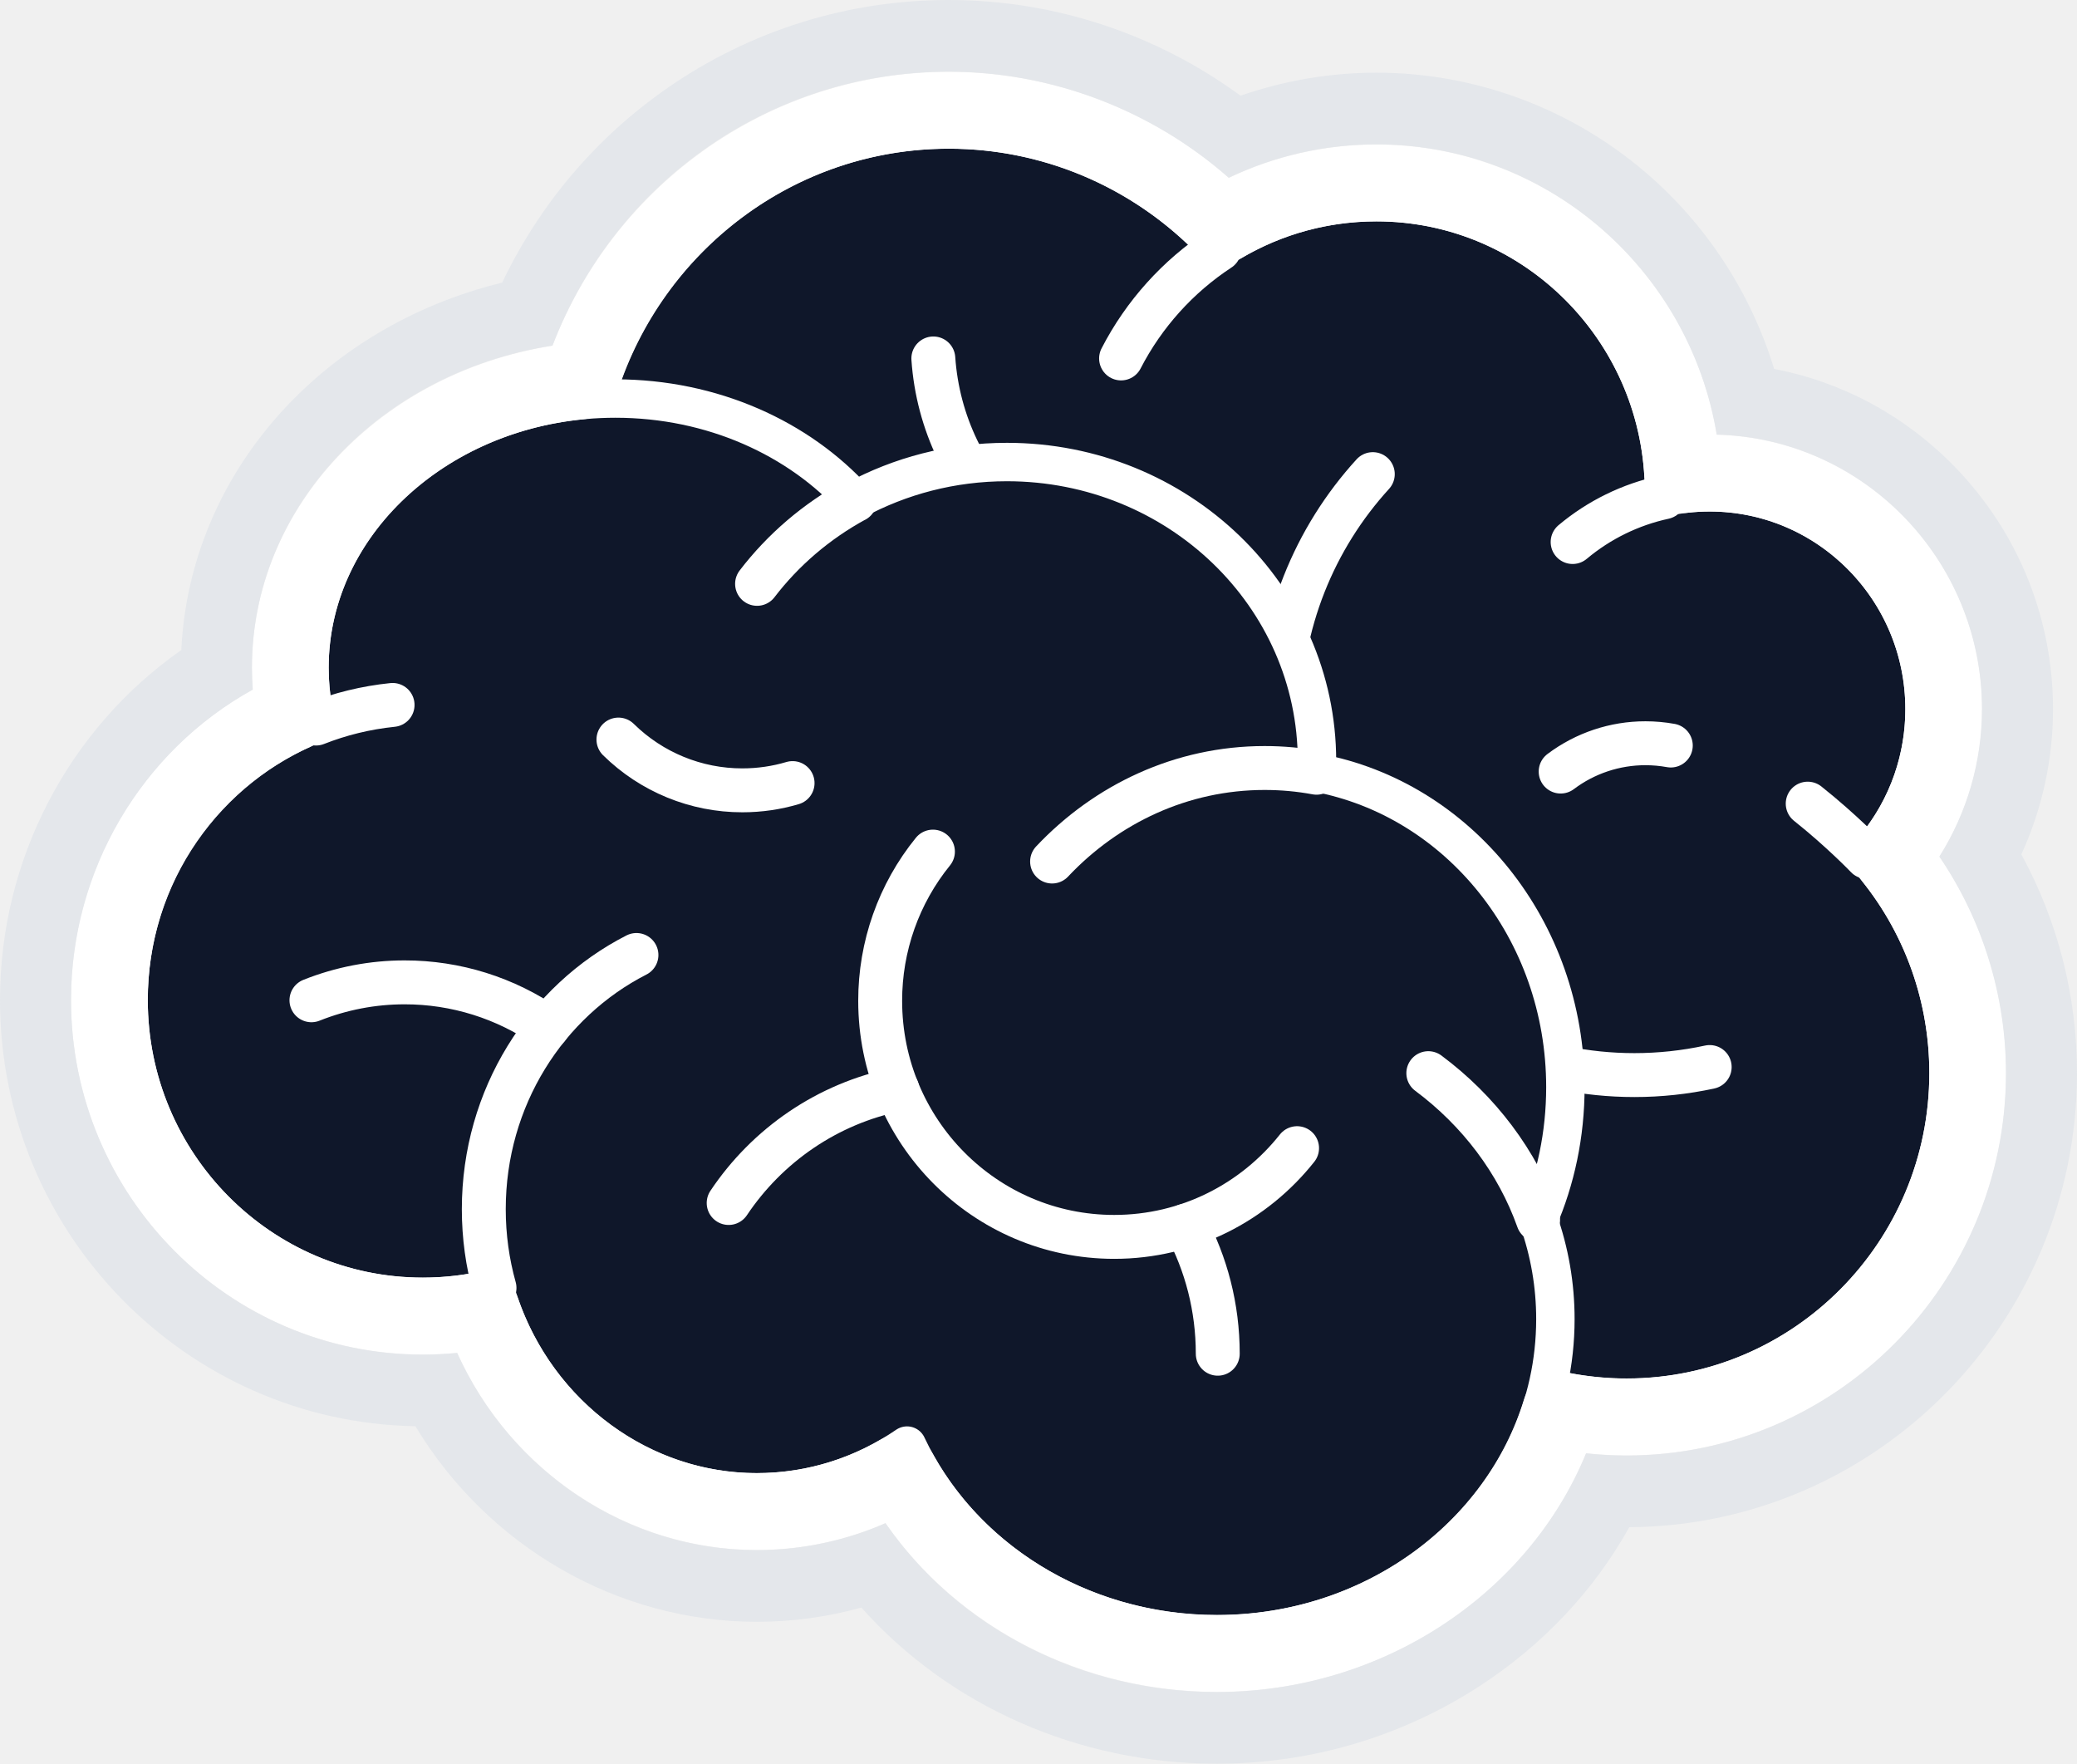
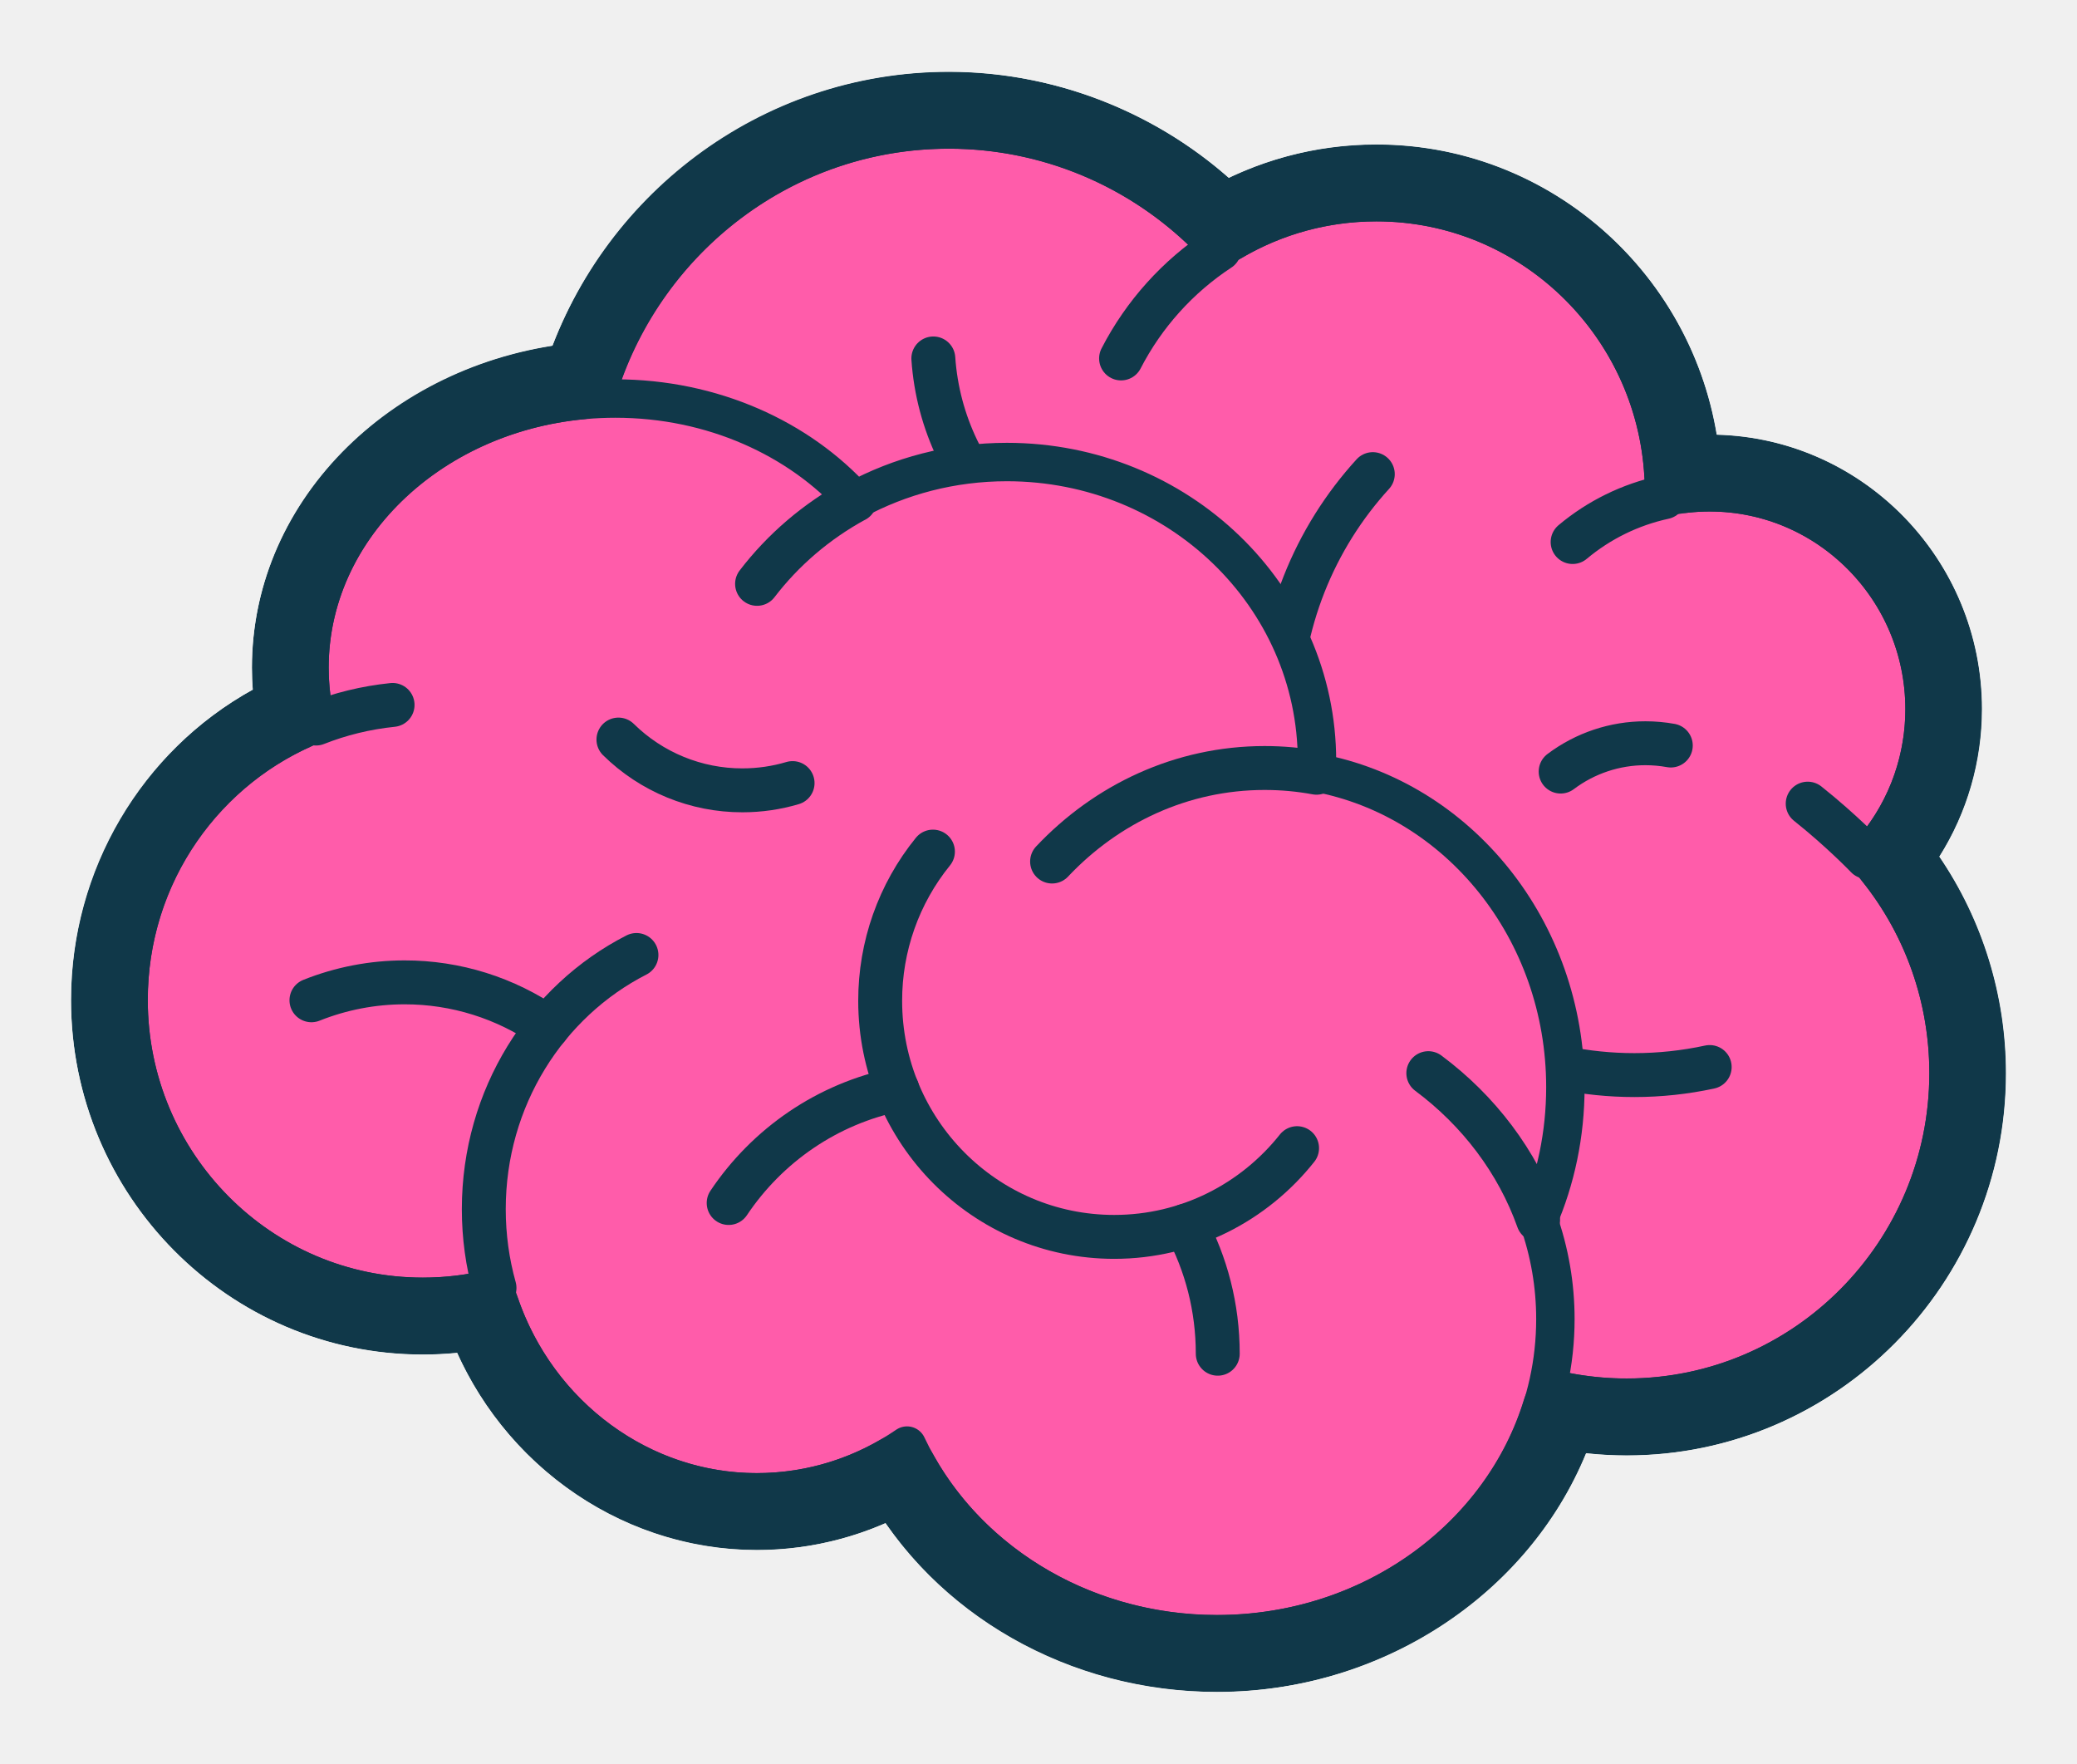
<svg xmlns="http://www.w3.org/2000/svg" width="212" height="180" viewBox="0 0 212 180" fill="none">
-   <g clip-path="url(#clip0_27377_6125)">
-     <path d="M198.892 109.523C198.892 113.669 198.139 117.634 196.762 121.29C192.048 133.777 180.071 142.648 166.035 142.648C151.671 142.648 139.465 133.356 134.996 120.407C108.46 122.33 93.286 110.372 86.977 87.58C71.039 83.21 59.324 68.518 59.324 51.064C59.324 39.775 64.227 29.639 72.004 22.71C78.62 16.804 87.323 13.221 96.856 13.221C107.778 13.221 117.613 17.922 124.463 25.438C129.071 22.4 134.577 20.639 140.491 20.639C144.618 20.639 148.552 21.5 152.117 23.053C162.431 27.541 169.684 37.823 169.845 49.832C169.851 49.973 169.851 50.108 169.851 50.249L169.845 50.749V50.755C171.345 50.423 172.901 50.249 174.503 50.249C181.655 50.249 188.009 53.703 192.013 59.046H192.02C194.797 62.753 196.443 67.371 196.443 72.377C196.453 77.569 194.639 82.596 191.322 86.568C191.073 86.874 190.814 87.172 190.546 87.462C195.74 93.317 198.892 101.052 198.892 109.523" fill="#0F172A" />
-     <path d="M140.122 48.388C134.178 54.902 130.547 63.597 130.547 73.147C130.547 93.346 146.788 109.721 166.82 109.721C169.405 109.722 171.982 109.446 174.509 108.898M95.266 36.582C96.173 49.791 107.088 60.223 120.419 60.223M160.518 55.318C163.214 53.059 166.412 51.492 169.839 50.751M124.458 25.434C120.235 28.206 116.765 32.048 114.428 36.582" stroke="white" stroke-width="4.482" stroke-miterlimit="10" stroke-linecap="round" stroke-linejoin="round" />
-     <path d="M198.888 109.517C198.888 127.814 184.178 142.642 166.031 142.642C151.667 142.642 139.461 133.35 134.992 120.401C108.456 122.324 93.282 110.366 86.973 87.574C71.035 83.204 59.32 68.513 59.32 51.058C59.32 30.157 76.122 13.215 96.852 13.215C107.774 13.215 117.609 17.916 124.46 25.432C129.067 22.394 134.573 20.633 140.487 20.633C156.703 20.633 169.847 33.892 169.847 50.243L169.841 50.744V50.749C171.341 50.417 172.898 50.243 174.499 50.243C186.615 50.243 196.439 60.148 196.439 72.371C196.439 78.204 194.202 83.502 190.542 87.456C195.736 93.312 198.888 101.046 198.888 109.517L198.888 109.517Z" stroke="white" stroke-width="3.921" stroke-miterlimit="10" stroke-linejoin="round" />
-     <path d="M190.544 87.456C190.544 87.456 187.997 84.791 184.513 82.018M92.569 147.53C91.131 144.501 90.211 141.249 89.848 137.91" stroke="white" stroke-width="4.482" stroke-miterlimit="10" stroke-linecap="round" stroke-linejoin="round" />
-     <path d="M156.992 124.493C158.153 127.742 158.746 131.17 158.743 134.623C158.743 152.387 143.28 166.78 124.201 166.78C110.054 166.78 97.898 158.866 92.565 147.532C88.17 150.542 82.898 152.297 77.236 152.297C64.54 152.297 53.828 143.488 50.47 131.44C48.073 132.042 45.611 132.347 43.14 132.345C26.555 132.345 13.105 118.789 13.105 102.061C13.105 89.214 21.044 78.234 32.245 73.841C31.805 72.002 31.57 70.096 31.57 68.138C31.57 52.968 45.55 40.672 62.799 40.672C72.701 40.672 81.536 44.732 87.254 51.055C91.84 48.574 97.129 47.152 102.763 47.152C120.24 47.152 134.409 60.815 134.409 77.666C134.411 78.064 134.402 78.461 134.381 78.858C148.802 81.524 159.763 94.878 159.763 110.954C159.763 115.785 158.776 120.37 156.992 124.492" fill="#0F172A" />
-     <path d="M145.789 109.524C150.937 113.359 154.877 118.546 156.996 124.497M50.475 131.443C49.761 128.89 49.381 126.195 49.381 123.405C49.381 112.02 55.735 102.172 64.963 97.464M40.071 71.944C37.338 72.225 34.716 72.872 32.25 73.845M87.266 51.064L87.259 51.059M87.259 51.059C83.338 53.196 79.935 56.11 77.274 59.587" stroke="white" stroke-width="4.482" stroke-miterlimit="10" stroke-linecap="round" stroke-linejoin="round" />
-     <path d="M157.008 124.495C158.169 127.744 158.761 131.172 158.759 134.625C158.759 152.389 143.295 166.782 124.216 166.782C110.07 166.782 97.914 158.868 92.581 147.534C88.186 150.544 82.913 152.298 77.251 152.298C64.555 152.298 53.844 143.49 50.486 131.442C48.089 132.044 45.627 132.349 43.156 132.347C26.571 132.347 13.121 118.791 13.121 102.063C13.121 89.216 21.059 78.236 32.261 73.843C31.82 72.004 31.586 70.097 31.586 68.14C31.586 52.97 45.566 40.674 62.814 40.674C72.716 40.674 81.552 44.734 87.27 51.057C91.856 48.576 97.144 47.154 102.779 47.154C120.256 47.154 134.425 60.816 134.425 77.668C134.427 78.066 134.417 78.463 134.397 78.86C148.818 81.526 159.779 94.88 159.779 110.956C159.779 115.787 158.792 120.372 157.007 124.494L157.008 124.495Z" stroke="white" stroke-width="3.921" stroke-miterlimit="10" stroke-linejoin="round" />
-     <path d="M107.386 87.926C112.942 82.032 120.613 78.381 129.08 78.381C130.888 78.381 132.657 78.544 134.38 78.864M132.393 117.179C128.016 122.698 121.281 126.234 113.727 126.234C100.534 126.234 89.84 115.45 89.84 102.149C89.832 96.594 91.735 91.209 95.225 86.913" stroke="white" stroke-width="4.482" stroke-miterlimit="10" stroke-linecap="round" stroke-linejoin="round" />
-     <path d="M124.297 138.158C124.297 133.428 123.114 128.979 121.027 125.092M74.375 122.775C78.313 116.891 84.444 112.633 91.591 111.188M31.789 102.086C34.815 100.878 38.04 100.257 41.295 100.258C46.513 100.251 51.61 101.848 55.904 104.838M80.899 79.919C79.274 80.402 77.554 80.66 75.773 80.66C71.047 80.666 66.506 78.806 63.124 75.478M159.296 78.745C161.797 76.864 164.834 75.85 167.954 75.854C168.821 75.854 169.686 75.931 170.539 76.086" stroke="white" stroke-width="4.482" stroke-miterlimit="10" stroke-linecap="round" stroke-linejoin="round" />
-     <path d="M193.124 87.474C196.538 83.203 198.401 77.907 198.401 72.377C198.401 59.09 187.682 48.28 174.508 48.28C173.587 48.28 172.668 48.334 171.757 48.44C170.825 31.866 157.159 18.671 140.495 18.671C134.939 18.671 129.541 20.138 124.786 22.927C117.377 15.461 107.334 11.263 96.86 11.252C79.304 11.252 64.394 22.868 59.276 38.875C42.636 40.445 29.628 52.97 29.628 68.141C29.628 69.651 29.759 71.163 30.017 72.655C18.509 77.856 11.164 89.224 11.164 102.064C11.164 119.848 25.514 134.317 43.151 134.317C45.165 134.317 47.175 134.128 49.154 133.751C53.34 145.92 64.643 154.268 77.247 154.268C82.361 154.272 87.386 152.916 91.815 150.338C98.05 161.593 110.524 168.752 124.212 168.752C140.877 168.752 154.959 158.248 159.31 143.952C161.498 144.386 163.749 144.616 166.039 144.616C185.233 144.616 200.849 128.872 200.849 109.523C200.849 101.462 198.118 93.698 193.124 87.474V87.474Z" stroke="white" stroke-width="7.843" stroke-miterlimit="10" stroke-linejoin="round" />
-     <path d="M96.853 0C86.54 0 76.62 3.096 68.166 8.954C60.866 14.012 55.079 20.834 51.257 28.844C32.651 33.39 19.348 48.487 18.507 66.34C6.991 74.402 0 87.714 0 102.062C0 125.798 18.952 145.155 42.398 145.558C49.801 157.823 62.999 165.516 77.24 165.516C80.878 165.516 84.453 165.03 87.92 164.066C96.895 174.13 110.081 180 124.205 180C133.772 180 143.039 177.264 151.005 172.091C157.478 167.888 162.693 162.339 166.302 155.862C191.526 155.716 211.999 134.984 211.999 109.521C211.999 101.654 210.047 94.02 206.319 87.195C208.45 82.549 209.552 77.492 209.551 72.374C209.551 63.105 206.007 54.339 199.573 47.694C194.499 42.452 188.076 38.99 181.087 37.65C178.724 29.917 174.2 22.95 168.017 17.639C160.335 11.046 150.577 7.423 140.489 7.418C135.786 7.418 131.067 8.223 126.62 9.764C117.982 3.44 107.572 0 96.853 0ZM96.853 7.312C107.309 7.312 117.564 11.227 125.418 18.14C130.129 15.894 135.276 14.73 140.488 14.731C157.846 14.731 172.422 27.459 175.222 44.349C190.216 44.737 202.298 57.16 202.298 72.375C202.293 77.706 200.784 82.925 197.949 87.424C202.35 93.891 204.746 101.628 204.746 109.521C204.746 131.043 187.379 148.552 166.032 148.552C164.651 148.552 163.265 148.476 161.886 148.326C155.928 162.826 140.915 172.688 124.204 172.688C110.423 172.688 97.794 166.171 90.384 155.456C86.235 157.267 81.761 158.202 77.24 158.204C64.066 158.204 52.15 150.239 46.663 138.08C45.494 138.195 44.318 138.253 43.144 138.253C23.354 138.253 7.252 122.018 7.252 102.062C7.252 88.814 14.444 76.676 25.8 70.373C25.745 69.63 25.717 68.885 25.717 68.139C25.717 51.771 38.737 38.02 56.396 35.266C62.847 18.443 78.8 7.312 96.854 7.312" fill="#E4E7EB" />
+   <g clip-path="url(#clip0_27377_6084)">
+     <path d="M198.892 109.523C198.892 113.669 198.139 117.634 196.762 121.29C192.048 133.777 180.071 142.648 166.035 142.648C151.671 142.648 139.465 133.356 134.996 120.407C108.46 122.33 93.286 110.372 86.977 87.58C71.039 83.21 59.324 68.518 59.324 51.064C59.324 39.775 64.227 29.639 72.004 22.71C78.62 16.804 87.323 13.221 96.856 13.221C107.778 13.221 117.613 17.922 124.463 25.438C129.071 22.4 134.577 20.639 140.491 20.639C144.618 20.639 148.552 21.5 152.117 23.053C162.431 27.541 169.684 37.823 169.845 49.832C169.851 49.973 169.851 50.108 169.851 50.249L169.845 50.749V50.755C171.345 50.423 172.901 50.249 174.503 50.249C181.655 50.249 188.009 53.703 192.013 59.046H192.02C194.797 62.753 196.443 67.371 196.443 72.377C196.453 77.569 194.639 82.596 191.322 86.568C191.073 86.874 190.814 87.172 190.546 87.462C195.74 93.317 198.892 101.052 198.892 109.523" fill="#FF5CAA" />
+     <path d="M140.122 48.388C134.178 54.902 130.547 63.597 130.547 73.147C130.547 93.346 146.788 109.721 166.82 109.721C169.405 109.722 171.982 109.446 174.509 108.898M95.266 36.582C96.173 49.791 107.088 60.223 120.419 60.223M160.518 55.318C163.214 53.059 166.412 51.492 169.839 50.751M124.458 25.434C120.235 28.206 116.765 32.048 114.428 36.582" stroke="#103849" stroke-width="4.482" stroke-miterlimit="10" stroke-linecap="round" stroke-linejoin="round" />
+     <path d="M198.888 109.517C198.888 127.814 184.178 142.642 166.031 142.642C151.667 142.642 139.461 133.35 134.992 120.401C108.456 122.324 93.282 110.366 86.973 87.574C71.035 83.204 59.32 68.513 59.32 51.058C59.32 30.157 76.122 13.215 96.852 13.215C107.774 13.215 117.609 17.916 124.46 25.432C129.067 22.394 134.573 20.633 140.487 20.633C156.703 20.633 169.847 33.892 169.847 50.243L169.841 50.744V50.749C171.341 50.417 172.898 50.243 174.499 50.243C186.615 50.243 196.439 60.148 196.439 72.371C196.439 78.204 194.202 83.502 190.542 87.456C195.736 93.312 198.888 101.046 198.888 109.517L198.888 109.517Z" stroke="#103849" stroke-width="3.921" stroke-miterlimit="10" stroke-linejoin="round" />
+     <path d="M190.544 87.456C190.544 87.456 187.997 84.791 184.513 82.018M92.569 147.53C91.131 144.501 90.211 141.249 89.848 137.91" stroke="#103849" stroke-width="4.482" stroke-miterlimit="10" stroke-linecap="round" stroke-linejoin="round" />
+     <path d="M156.992 124.493C158.153 127.742 158.746 131.17 158.743 134.623C158.743 152.387 143.28 166.78 124.201 166.78C110.054 166.78 97.898 158.866 92.565 147.532C88.17 150.542 82.898 152.297 77.236 152.297C64.54 152.297 53.828 143.488 50.47 131.44C48.073 132.042 45.611 132.347 43.14 132.345C26.555 132.345 13.105 118.789 13.105 102.061C13.105 89.214 21.044 78.234 32.245 73.841C31.805 72.002 31.57 70.096 31.57 68.138C31.57 52.968 45.55 40.672 62.799 40.672C72.701 40.672 81.536 44.732 87.254 51.055C91.84 48.574 97.129 47.152 102.763 47.152C120.24 47.152 134.409 60.815 134.409 77.666C134.411 78.064 134.402 78.461 134.381 78.858C148.802 81.524 159.763 94.878 159.763 110.954C159.763 115.785 158.776 120.37 156.992 124.492" fill="#FF5CAA" />
+     <path d="M145.789 109.524C150.937 113.359 154.877 118.546 156.996 124.497M50.475 131.443C49.761 128.89 49.381 126.195 49.381 123.405C49.381 112.02 55.735 102.172 64.963 97.464M40.071 71.944C37.338 72.225 34.716 72.872 32.25 73.845M87.266 51.064L87.259 51.059M87.259 51.059C83.338 53.196 79.935 56.11 77.274 59.587" stroke="#103849" stroke-width="4.482" stroke-miterlimit="10" stroke-linecap="round" stroke-linejoin="round" />
+     <path d="M157.008 124.495C158.169 127.744 158.761 131.172 158.759 134.625C158.759 152.389 143.295 166.782 124.216 166.782C110.07 166.782 97.914 158.868 92.581 147.534C88.186 150.544 82.913 152.298 77.251 152.298C64.555 152.298 53.844 143.49 50.486 131.442C48.089 132.044 45.627 132.349 43.156 132.347C26.571 132.347 13.121 118.791 13.121 102.063C13.121 89.216 21.059 78.236 32.261 73.843C31.82 72.004 31.586 70.097 31.586 68.14C31.586 52.97 45.566 40.674 62.814 40.674C72.716 40.674 81.552 44.734 87.27 51.057C91.856 48.576 97.144 47.154 102.779 47.154C120.256 47.154 134.425 60.816 134.425 77.668C134.427 78.066 134.417 78.463 134.397 78.86C148.818 81.526 159.779 94.88 159.779 110.956C159.779 115.787 158.792 120.372 157.007 124.494L157.008 124.495Z" stroke="#103849" stroke-width="3.921" stroke-miterlimit="10" stroke-linejoin="round" />
+     <path d="M107.386 87.926C112.942 82.032 120.613 78.381 129.08 78.381C130.888 78.381 132.657 78.544 134.38 78.864M132.393 117.179C128.016 122.698 121.281 126.234 113.727 126.234C100.534 126.234 89.84 115.45 89.84 102.149C89.832 96.594 91.735 91.209 95.225 86.913" stroke="#103849" stroke-width="4.482" stroke-miterlimit="10" stroke-linecap="round" stroke-linejoin="round" />
+     <path d="M124.297 138.158C124.297 133.428 123.114 128.979 121.027 125.092M74.375 122.775C78.313 116.891 84.444 112.633 91.591 111.188M31.789 102.086C34.815 100.878 38.04 100.257 41.295 100.258C46.513 100.251 51.61 101.848 55.904 104.838M80.899 79.919C79.274 80.402 77.554 80.66 75.773 80.66C71.047 80.666 66.506 78.806 63.124 75.478M159.296 78.745C161.797 76.864 164.834 75.85 167.954 75.854C168.821 75.854 169.686 75.931 170.539 76.086" stroke="#103849" stroke-width="4.482" stroke-miterlimit="10" stroke-linecap="round" stroke-linejoin="round" />
+     <path d="M193.124 87.474C196.538 83.203 198.401 77.907 198.401 72.377C198.401 59.09 187.682 48.28 174.508 48.28C173.587 48.28 172.668 48.334 171.757 48.44C170.825 31.866 157.159 18.671 140.495 18.671C134.939 18.671 129.541 20.138 124.786 22.927C117.377 15.461 107.334 11.263 96.86 11.252C79.304 11.252 64.394 22.868 59.276 38.875C42.636 40.445 29.628 52.97 29.628 68.141C29.628 69.651 29.759 71.163 30.017 72.655C18.509 77.856 11.164 89.224 11.164 102.064C11.164 119.848 25.514 134.317 43.151 134.317C45.165 134.317 47.175 134.128 49.154 133.751C53.34 145.92 64.643 154.268 77.247 154.268C82.361 154.272 87.386 152.916 91.815 150.338C98.05 161.593 110.524 168.752 124.212 168.752C140.877 168.752 154.959 158.248 159.31 143.952C161.498 144.386 163.749 144.616 166.039 144.616C185.233 144.616 200.849 128.872 200.849 109.523C200.849 101.462 198.118 93.698 193.124 87.474V87.474Z" stroke="#103849" stroke-width="7.843" stroke-miterlimit="10" stroke-linejoin="round" />
+     <path d="M96.853 0C86.54 0 76.62 3.096 68.166 8.954C60.866 14.012 55.079 20.834 51.257 28.844C32.651 33.39 19.348 48.487 18.507 66.34C6.991 74.402 0 87.714 0 102.062C0 125.798 18.952 145.155 42.398 145.558C49.801 157.823 62.999 165.516 77.24 165.516C80.878 165.516 84.453 165.03 87.92 164.066C96.895 174.13 110.081 180 124.205 180C133.772 180 143.039 177.264 151.005 172.091C157.478 167.888 162.693 162.339 166.302 155.862C191.526 155.716 211.999 134.984 211.999 109.521C211.999 101.654 210.047 94.02 206.319 87.195C208.45 82.549 209.552 77.492 209.551 72.374C209.551 63.105 206.007 54.339 199.573 47.694C194.499 42.452 188.076 38.99 181.087 37.65C178.724 29.917 174.2 22.95 168.017 17.639C160.335 11.046 150.577 7.423 140.489 7.418C135.786 7.418 131.067 8.223 126.62 9.764C117.982 3.44 107.572 0 96.853 0ZM96.853 7.312C107.309 7.312 117.564 11.227 125.418 18.14C130.129 15.894 135.276 14.73 140.488 14.731C157.846 14.731 172.422 27.459 175.222 44.349C190.216 44.737 202.298 57.16 202.298 72.375C202.293 77.706 200.784 82.925 197.949 87.424C202.35 93.891 204.746 101.628 204.746 109.521C204.746 131.043 187.379 148.552 166.032 148.552C164.651 148.552 163.265 148.476 161.886 148.326C155.928 162.826 140.915 172.688 124.204 172.688C110.423 172.688 97.794 166.171 90.384 155.456C86.235 157.267 81.761 158.202 77.24 158.204C64.066 158.204 52.15 150.239 46.663 138.08C45.494 138.195 44.318 138.253 43.144 138.253C23.354 138.253 7.252 122.018 7.252 102.062C7.252 88.814 14.444 76.676 25.8 70.373C25.745 69.63 25.717 68.885 25.717 68.139C25.717 51.771 38.737 38.02 56.396 35.266C62.847 18.443 78.8 7.312 96.854 7.312" fill="#F0F0F0" />
  </g>
  <defs>
-     <clipPath id="clip0_27377_6125">
+     <clipPath id="clip0_27377_6084">
      <rect width="212" height="180" fill="white" />
    </clipPath>
  </defs>
</svg>
